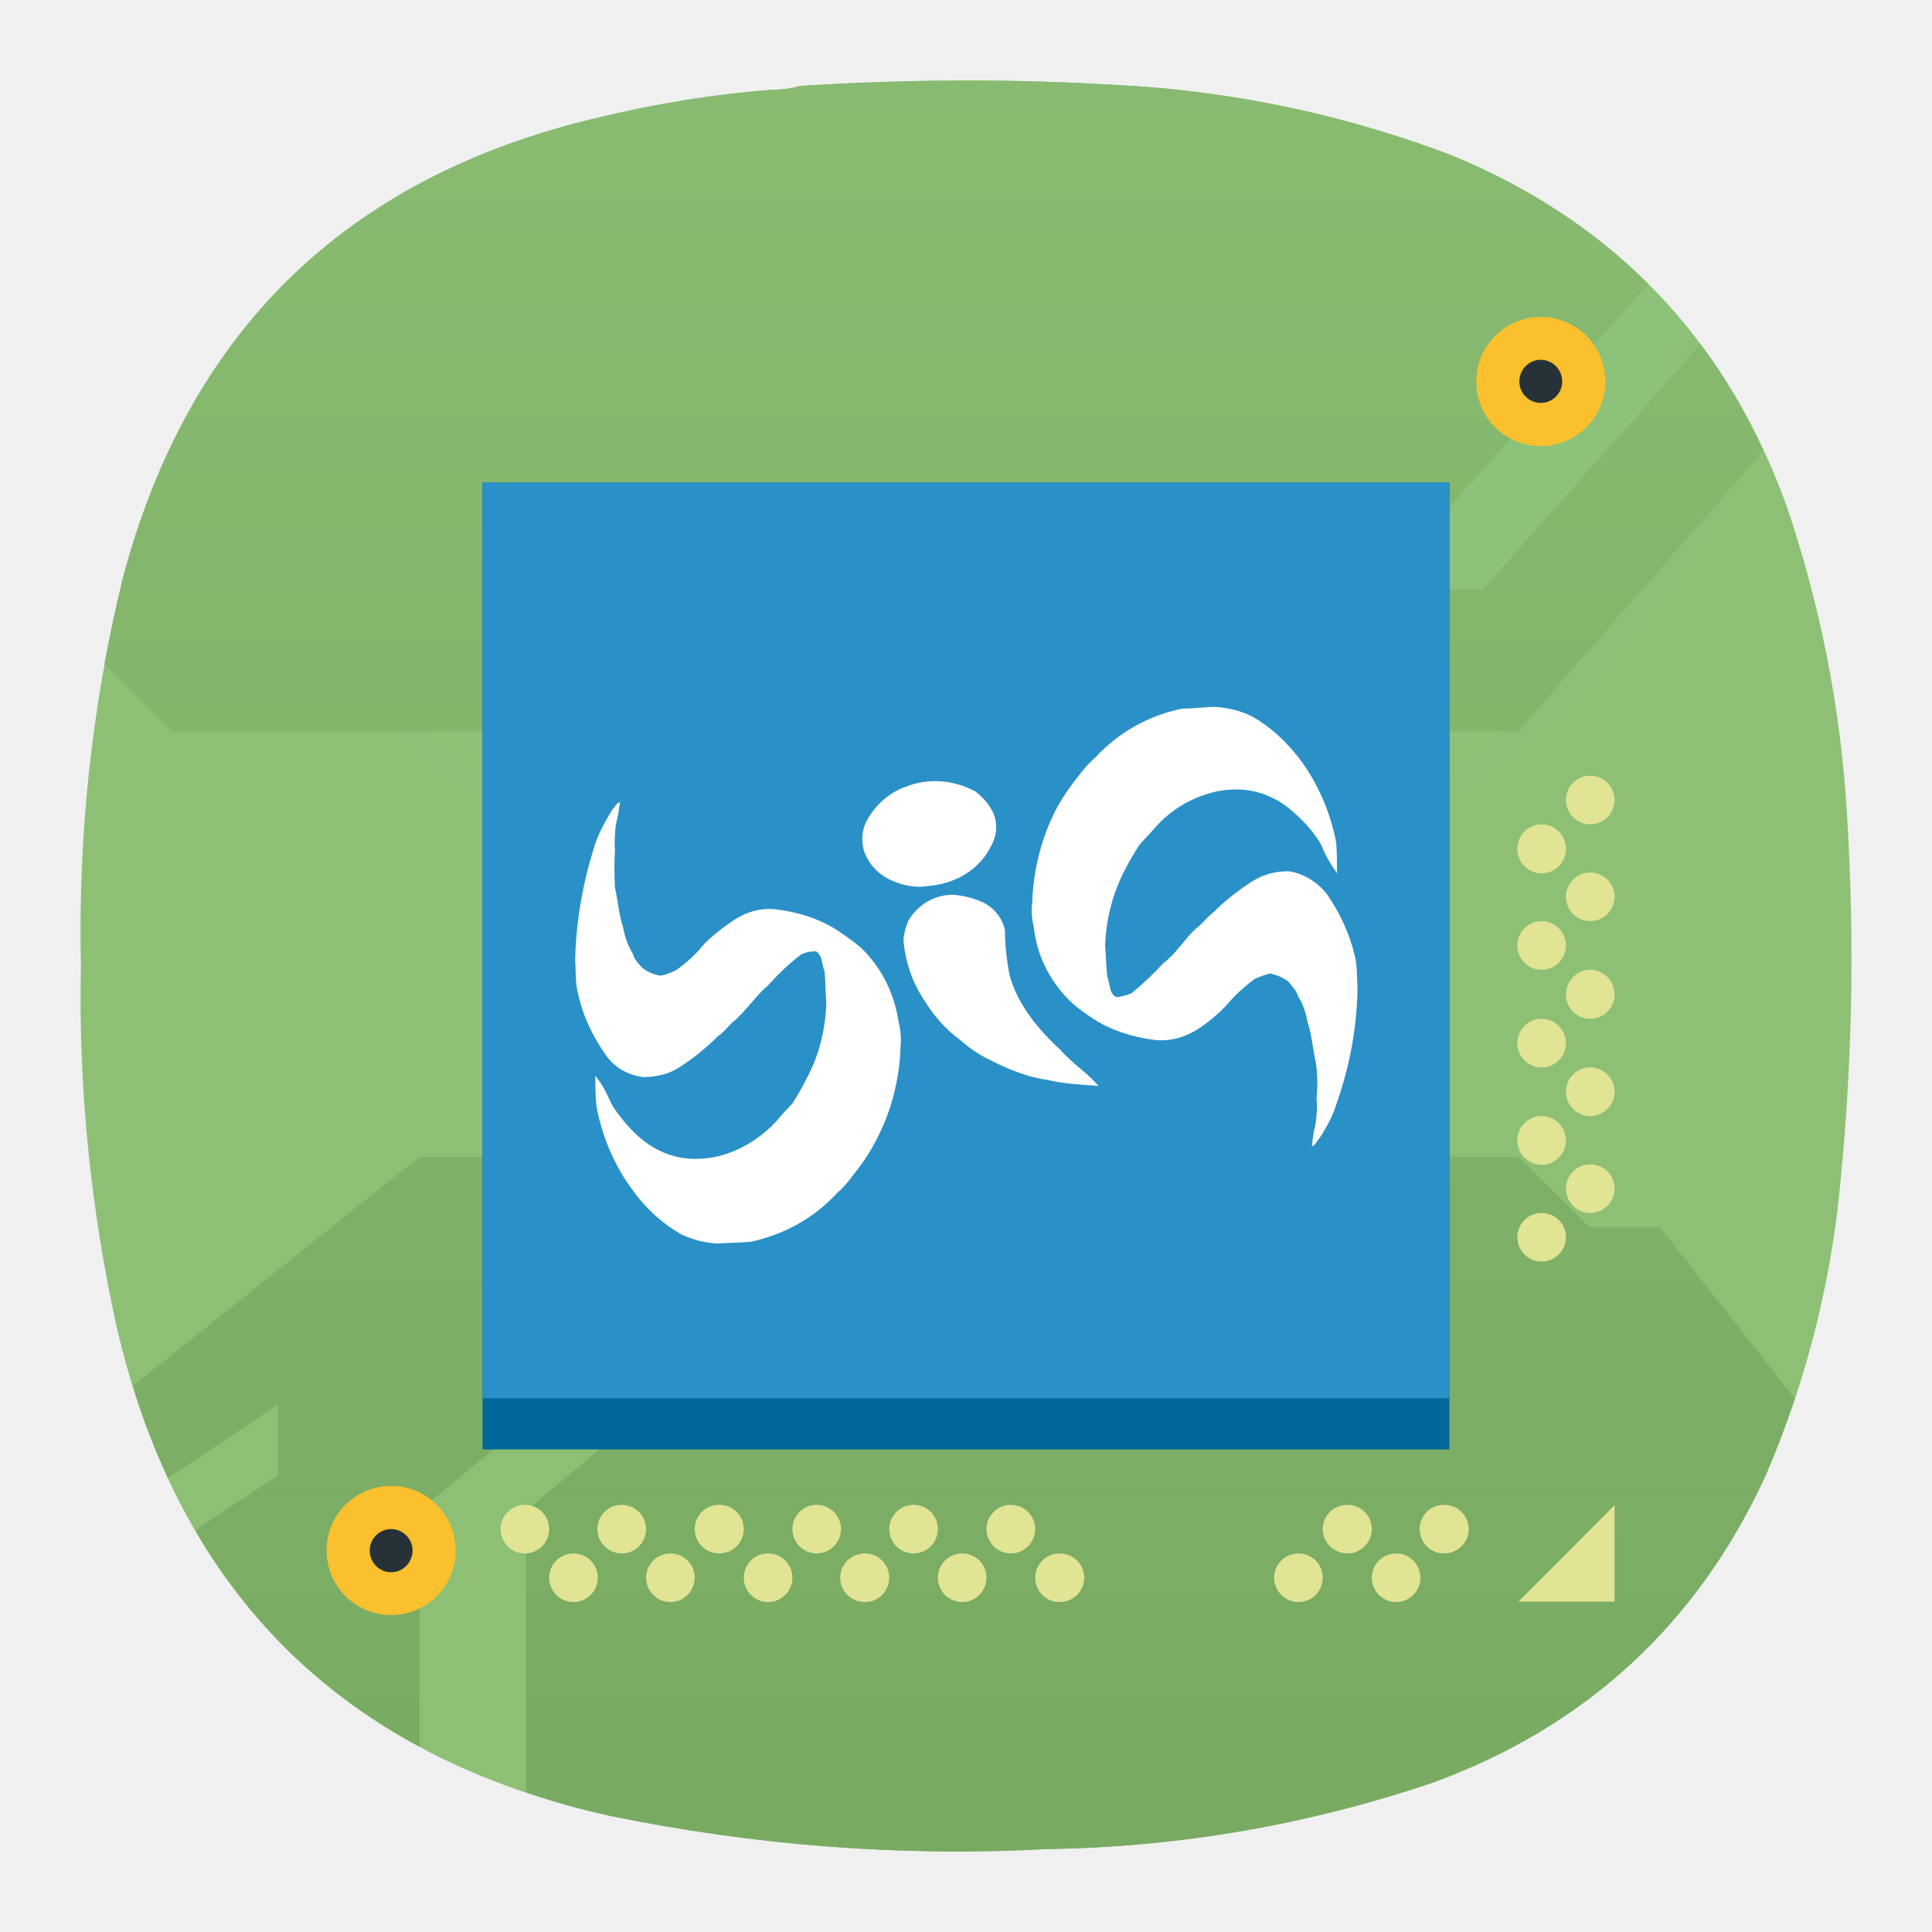
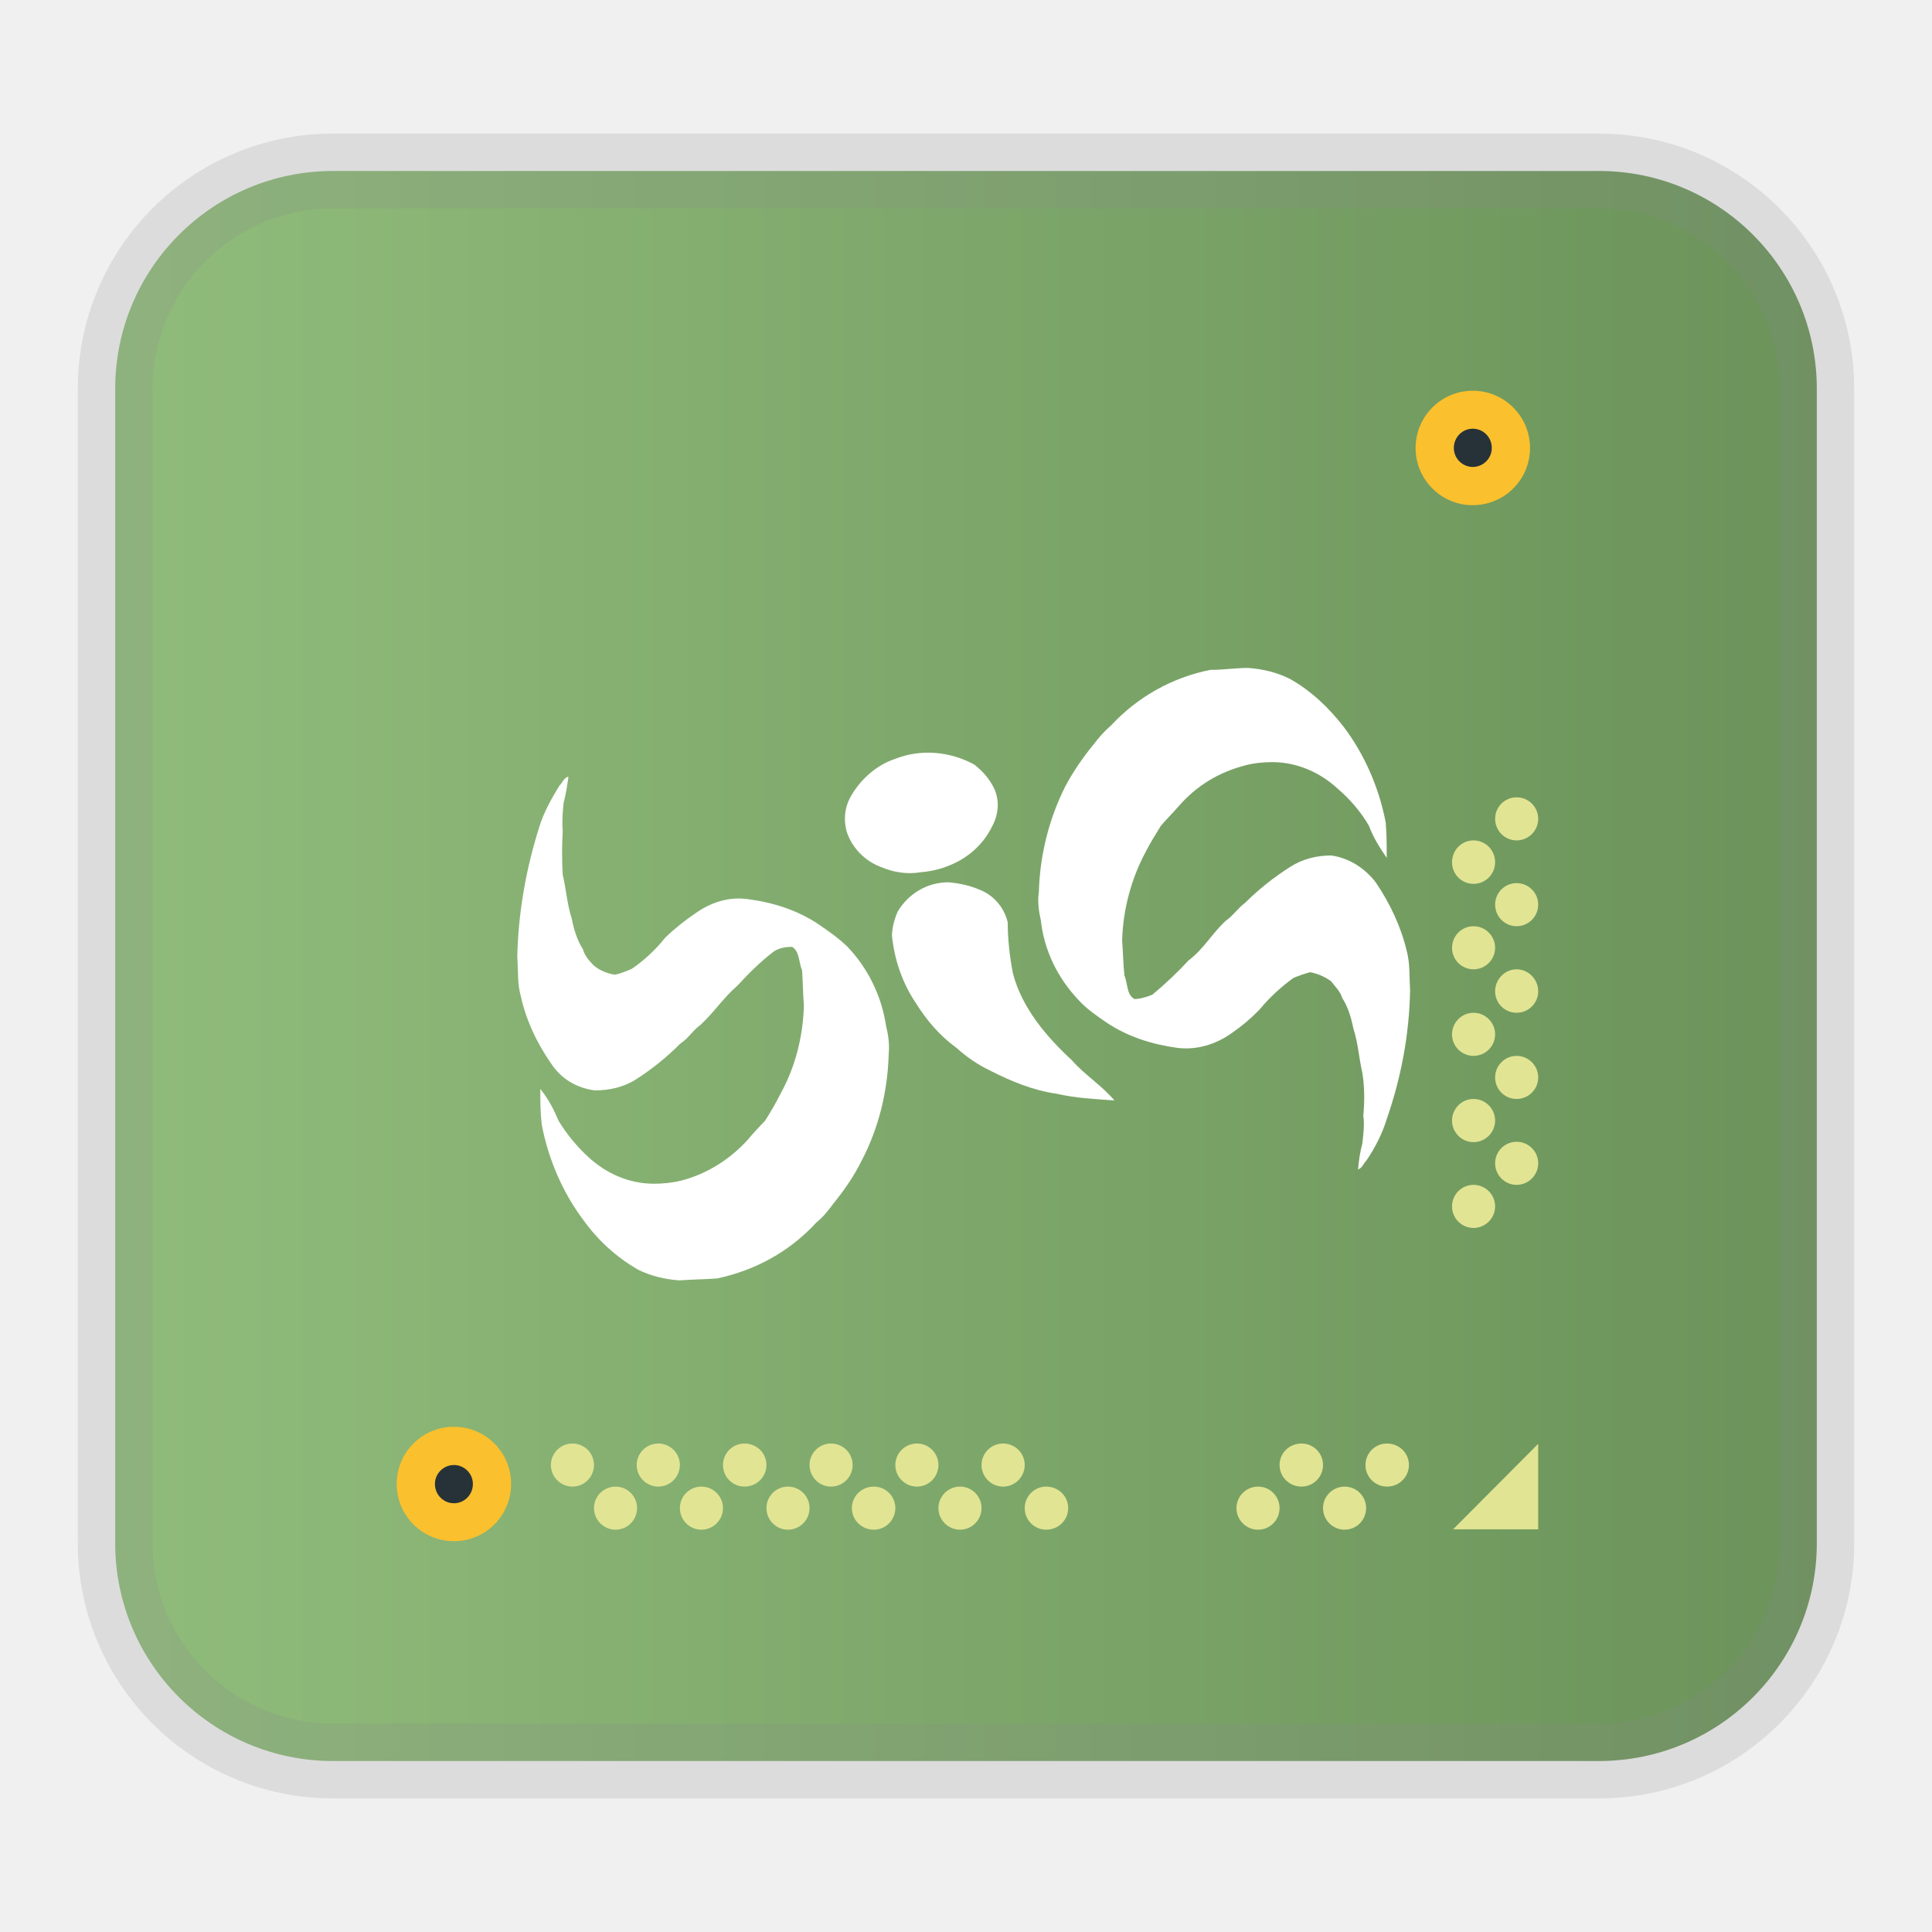
- <svg xmlns="http://www.w3.org/2000/svg" xmlns:xlink="http://www.w3.org/1999/xlink" height="24" width="24" version="1.1" id="svg691" xml:space="preserve">
-   <defs id="defs695">
-     <radialGradient id="paint0_radial_1_5" cx="0" cy="0" r="1" gradientUnits="userSpaceOnUse" gradientTransform="matrix(0,11,-11,0,11.99999,1.000015)">
-       <stop stop-color="#8ACB8D" id="stop6" />
-       <stop offset="1" stop-color="#4CAF50" id="stop8" style="stop-color:#8dc075;stop-opacity:1;" />
-     </radialGradient>
-     <radialGradient id="paint0_radial_1_5-3" cx="0" cy="0" r="1" gradientUnits="userSpaceOnUse" gradientTransform="matrix(0,11,-11,0,11.99999,1.000015)">
-       <stop stop-color="#8ACB8D" id="stop6-5" />
-       <stop offset="1" stop-color="#4CAF50" id="stop8-6" style="stop-color:#8dc075;stop-opacity:1;" />
-     </radialGradient>
-     <radialGradient fx="0" fy="0" cx="0" cy="0" r="1" gradientUnits="userSpaceOnUse" gradientTransform="matrix(0,8.25,-8.25,0,8.999991,0.750011)" spreadMethod="pad" id="radialGradient8603">
-       <stop style="stop-opacity:1;stop-color:#8acb8d" offset="0" id="stop8599" />
-       <stop style="stop-opacity:1;stop-color:#8dc075" offset="1" id="stop8601" />
-     </radialGradient>
-     <linearGradient x1="11.182" y1="-5.212" x2="11.182" y2="44.81" gradientUnits="userSpaceOnUse" gradientTransform="scale(0.75)" spreadMethod="pad" id="linearGradient8621">
-       <stop style="stop-opacity:1;stop-color:#8dc075" offset="0" id="stop8617" />
-       <stop style="stop-opacity:1;stop-color:#699953" offset="1" id="stop8619" />
+ <svg xmlns="http://www.w3.org/2000/svg" width="24" height="24" fill="none" version="1.1">
+   <defs>
+     <linearGradient id="a" x1="1.431" x2="22.569" y1="12" y2="12" gradientUnits="userSpaceOnUse">
+       <stop stop-color="#85b66e" offset="0" />
+       <stop stop-color="#5c8849" offset="1" />
    </linearGradient>
-     <radialGradient fx="0" fy="0" cx="0" cy="0" r="1" gradientUnits="userSpaceOnUse" gradientTransform="matrix(0,8.25,-8.25,0,8.999991,0.750011)" spreadMethod="pad" id="radialGradient8603-4">
-       <stop style="stop-opacity:1;stop-color:#8acb8d" offset="0" id="stop8599-7" />
-       <stop style="stop-opacity:1;stop-color:#8dc075" offset="1" id="stop8601-6" />
-     </radialGradient>
-     <linearGradient xlink:href="#linearGradient8621" id="linearGradient9089" gradientUnits="userSpaceOnUse" gradientTransform="scale(0.75)" x1="11.182" y1="-5.212" x2="11.182" y2="44.81" spreadMethod="pad" />
  </defs>
-   <linearGradient id="e" gradientUnits="userSpaceOnUse" x1="392.571" x2="406.571" xlink:href="#a" y1="539.798" y2="553.798" gradientTransform="translate(-349.5554,-533.6764)" />
-   <linearGradient id="h" gradientUnits="userSpaceOnUse" x1="391.571" x2="397.571" xlink:href="#b" y1="537.798" y2="543.798" gradientTransform="translate(-349.5554,-533.6764)" />
-   <linearGradient id="d" gradientUnits="userSpaceOnUse" x1="378.571" x2="378.571" y1="553.798" y2="525.798" gradientTransform="translate(-349.5554,-533.6764)">
-     <stop offset="0" stop-color="#63984b" id="stop641" />
-     <stop offset="1" stop-color="#8fc278" id="stop643" />
-   </linearGradient>
-   <linearGradient id="f" gradientUnits="userSpaceOnUse" x1="402.571" x2="402.571" y1="549.798" y2="529.798" gradientTransform="translate(-349.5554,-533.6764)">
-     <stop offset="0" stop-color="#197cf1" id="stop646" />
-     <stop offset="1" stop-color="#20bcfa" id="stop648" />
-   </linearGradient>
-   <linearGradient id="a" gradientUnits="userSpaceOnUse" x1="402.571" x2="406.571" xlink:href="#b" y1="529.798" y2="533.798">
-     <stop offset="0" id="stop651" />
-     <stop offset="1" stop-opacity="0" id="stop653" />
-   </linearGradient>
-   <linearGradient id="c" gradientUnits="userSpaceOnUse" x1="-50" x2="-22.15">
-     <stop offset="0" stop-color="#7cbaf8" id="stop656" />
-     <stop offset="1" stop-color="#f4fcff" id="stop658" />
-   </linearGradient>
-   <linearGradient id="g" gradientUnits="userSpaceOnUse" x1="18" x2="18" xlink:href="#c" y1="24" y2="8" gradientTransform="translate(27.01561,-9.878377)" />
-   <linearGradient id="i" gradientUnits="userSpaceOnUse" x1="399.571" x2="399.571" xlink:href="#c" y1="547.798" y2="531.798" gradientTransform="translate(-349.5554,-533.6764)" />
-   <linearGradient id="j" gradientUnits="userSpaceOnUse" x1="398.571" x2="398.571" xlink:href="#c" y1="547.798" y2="531.798" gradientTransform="translate(-349.5554,-533.6764)" />
-   <linearGradient id="b" gradientUnits="userSpaceOnUse" x1="802.643" x2="816.643" y1="36.236" y2="50.236">
-     <stop offset="0" stop-color="#292c2f" id="stop664" />
-     <stop offset="1" stop-opacity="0" id="stop666" />
-   </linearGradient>
-   <g id="g9428" transform="translate(44.06575,9.231091)">
-     <g id="g8587-9" transform="matrix(1.333333,0,0,1.333333,-44.0662,-9.231021)">
-       <g id="g8589-3">
-         <g id="g8591-7">
-           <g id="g8597-4">
-             <path d="m 7.195,0.836 c 0.09,0 0.176,-0.012 0.258,-0.035 1.078,-0.071 2.156,-0.067 3.231,0.008 0.976,0.078 1.921,0.289 2.836,0.636 1.519,0.625 2.558,1.711 3.121,3.254 0.316,0.93 0.507,1.887 0.566,2.867 0.078,1.235 0.051,2.465 -0.086,3.696 -0.105,0.863 -0.328,1.691 -0.672,2.488 -0.637,1.383 -1.672,2.336 -3.101,2.859 C 12.191,17 11,17.207 9.773,17.227 8.398,17.301 7.035,17.195 5.684,16.918 3.203,16.367 1.668,14.852 1.09,12.375 0.844,11.262 0.73,10.133 0.754,8.992 0.727,7.781 0.855,6.582 1.141,5.402 1.75,3.09 3.219,1.656 5.547,1.102 6.09,0.969 6.641,0.879 7.195,0.836 Z" style="fill:url(#radialGradient8603-4);fill-rule:evenodd;stroke:none" id="path8605-5" />
-           </g>
-         </g>
-       </g>
-       <g id="g8607-2">
-         <g id="g8609-5">
-           <g id="g8615-4">
-             <path d="M 9.07,0.75 C 8.531,0.75 7.992,0.766 7.453,0.801 7.371,0.824 7.285,0.836 7.195,0.836 6.641,0.879 6.09,0.969 5.547,1.102 3.219,1.656 1.75,3.09 1.141,5.402 1.078,5.664 1.023,5.926 0.973,6.188 L 1.602,6.812 H 14.145 L 16.43,4.199 C 16.266,3.84 16.07,3.508 15.844,3.207 L 13.816,5.492 H 12.824 L 15.355,2.645 C 14.852,2.141 14.242,1.742 13.52,1.445 12.605,1.098 11.66,0.887 10.684,0.809 10.145,0.773 9.609,0.75 9.07,0.75 Z M 3.91,10.777 1.238,12.914 c 0.09,0.301 0.203,0.586 0.328,0.856 L 2.59,13.086 v 0.66 l -0.77,0.512 c 0.504,0.867 1.203,1.539 2.09,2.015 v -2.199 l 1.981,-1.648 h 0.992 l -1.981,1.648 v 2.625 c 0.25,0.086 0.508,0.16 0.782,0.219 1.351,0.277 2.714,0.383 4.089,0.309 1.227,-0.02 2.415,-0.227 3.575,-0.618 1.429,-0.523 2.464,-1.476 3.101,-2.859 0.102,-0.234 0.192,-0.477 0.274,-0.719 l -1.258,-1.597 h -0.656 l -0.664,-0.657 z" style="fill:url(#linearGradient9089);stroke:none" id="path8623-7" />
-           </g>
-         </g>
-       </g>
-       <path d="m 4.496,4.496 h 9.008 v 9.008 H 4.496 Z" style="fill:#016899;fill-opacity:1;fill-rule:nonzero;stroke:none" id="path8625-4" />
-       <path d="m 4.496,4.496 h 9.008 v 8.531 H 4.496 Z" style="fill:#2a90c8;fill-opacity:1;fill-rule:nonzero;stroke:none" id="path8627-4" />
-       <path d="M 8.445,7.328 C 8.652,7.246 8.891,7.266 9.09,7.375 9.16,7.43 9.215,7.492 9.254,7.574 9.297,7.672 9.289,7.781 9.234,7.883 9.172,8.008 9.07,8.109 8.945,8.172 8.852,8.219 8.754,8.246 8.652,8.254 8.543,8.273 8.426,8.254 8.328,8.211 8.199,8.164 8.09,8.055 8.047,7.918 8.02,7.809 8.035,7.711 8.09,7.621 8.172,7.484 8.301,7.375 8.445,7.328 Z" style="fill:#ffffff;fill-opacity:1;fill-rule:nonzero;stroke:none" id="path8629-3" />
-       <path d="m 8.465,8.574 c 0.09,-0.148 0.242,-0.238 0.414,-0.238 0.094,0.008 0.176,0.027 0.258,0.062 0.117,0.047 0.199,0.149 0.226,0.266 0,0.137 0.016,0.281 0.043,0.418 0.074,0.281 0.274,0.516 0.481,0.707 0.101,0.117 0.246,0.207 0.347,0.328 C 10.07,10.105 9.914,10.098 9.762,10.062 9.57,10.035 9.391,9.961 9.215,9.871 9.117,9.824 9.027,9.762 8.945,9.688 8.809,9.59 8.699,9.461 8.609,9.316 8.5,9.152 8.438,8.965 8.418,8.773 c 0,-0.066 0.02,-0.136 0.047,-0.199 z" style="fill:#ffffff;fill-opacity:1;fill-rule:nonzero;stroke:none" id="path8631-0" />
-       <path d="m 10.207,7.055 c 0.219,-0.235 0.5,-0.391 0.809,-0.453 0.109,0 0.207,-0.016 0.308,-0.016 0.117,0.008 0.235,0.035 0.344,0.09 0.172,0.097 0.316,0.234 0.437,0.39 0.172,0.227 0.29,0.5 0.344,0.782 0.008,0.097 0.008,0.187 0.008,0.289 C 12.402,8.055 12.348,7.973 12.312,7.875 12.25,7.766 12.156,7.656 12.059,7.574 11.914,7.438 11.723,7.355 11.523,7.355 11.449,7.355 11.367,7.363 11.297,7.383 11.086,7.438 10.906,7.547 10.762,7.711 10.715,7.766 10.66,7.82 10.613,7.875 10.57,7.945 10.523,8.02 10.488,8.09 10.371,8.309 10.305,8.555 10.297,8.809 10.305,8.91 10.305,9 10.316,9.098 c 0.028,0.066 0.016,0.156 0.082,0.191 0.043,0 0.098,-0.016 0.145,-0.035 0.109,-0.09 0.207,-0.184 0.297,-0.281 0.121,-0.09 0.191,-0.219 0.301,-0.321 0.062,-0.043 0.101,-0.105 0.164,-0.152 0.109,-0.109 0.234,-0.207 0.363,-0.289 0.102,-0.066 0.219,-0.094 0.336,-0.094 0.144,0.02 0.273,0.102 0.363,0.219 0.117,0.172 0.207,0.363 0.254,0.562 0.027,0.102 0.02,0.211 0.027,0.321 -0.007,0.363 -0.074,0.715 -0.191,1.051 -0.035,0.117 -0.098,0.238 -0.164,0.335 -0.027,0.028 -0.035,0.063 -0.07,0.075 0.007,-0.075 0.015,-0.137 0.035,-0.211 0.008,-0.071 0.019,-0.153 0.008,-0.227 0.011,-0.117 0.011,-0.234 -0.008,-0.351 C 12.23,9.77 12.223,9.645 12.184,9.527 12.168,9.445 12.141,9.352 12.094,9.281 12.078,9.227 12.039,9.191 12.004,9.145 11.957,9.109 11.895,9.082 11.832,9.07 11.785,9.082 11.742,9.098 11.695,9.117 11.594,9.191 11.504,9.273 11.422,9.371 11.352,9.445 11.277,9.508 11.188,9.57 11.059,9.66 10.906,9.707 10.75,9.688 10.543,9.66 10.344,9.598 10.168,9.48 10.09,9.426 10.008,9.371 9.941,9.297 9.77,9.117 9.66,8.891 9.633,8.645 9.617,8.574 9.605,8.492 9.617,8.418 9.625,8.117 9.699,7.82 9.832,7.555 9.898,7.43 9.98,7.312 10.07,7.203 10.105,7.156 10.152,7.102 10.207,7.055 Z" style="fill:#ffffff;fill-opacity:1;fill-rule:nonzero;stroke:none" id="path8633-7" />
-       <path d="M 7.801,11.113 C 7.582,11.352 7.301,11.504 6.992,11.57 6.891,11.578 6.785,11.578 6.684,11.586 6.566,11.578 6.449,11.551 6.34,11.496 6.168,11.395 6.02,11.262 5.902,11.098 5.73,10.871 5.613,10.598 5.559,10.316 5.547,10.215 5.547,10.125 5.547,10.023 c 0.066,0.082 0.109,0.165 0.148,0.258 0.063,0.106 0.153,0.215 0.243,0.297 0.148,0.137 0.335,0.219 0.539,0.219 0.07,0 0.152,-0.008 0.226,-0.027 C 6.91,10.715 7.094,10.598 7.238,10.441 7.281,10.387 7.336,10.332 7.383,10.281 7.43,10.207 7.473,10.133 7.508,10.062 7.629,9.844 7.691,9.598 7.699,9.344 7.691,9.246 7.691,9.152 7.684,9.055 7.656,8.988 7.664,8.898 7.602,8.863 7.555,8.863 7.5,8.871 7.457,8.898 7.348,8.98 7.246,9.082 7.156,9.18 7.047,9.273 6.965,9.398 6.855,9.5 6.793,9.543 6.758,9.609 6.691,9.652 6.582,9.762 6.457,9.863 6.328,9.945 6.23,10.008 6.113,10.035 5.992,10.035 5.848,10.016 5.723,9.945 5.641,9.824 5.52,9.652 5.43,9.461 5.387,9.262 5.359,9.164 5.367,9.055 5.359,8.945 5.367,8.582 5.43,8.227 5.539,7.883 5.574,7.766 5.641,7.648 5.703,7.547 5.73,7.52 5.738,7.484 5.777,7.473 5.766,7.547 5.758,7.609 5.738,7.684 5.73,7.754 5.723,7.836 5.73,7.918 5.723,8.035 5.723,8.156 5.73,8.273 5.758,8.391 5.766,8.52 5.805,8.637 5.82,8.719 5.848,8.809 5.895,8.883 5.91,8.938 5.949,8.98 5.984,9.016 6.031,9.055 6.094,9.082 6.156,9.09 6.203,9.082 6.246,9.062 6.293,9.043 6.395,8.973 6.484,8.891 6.566,8.789 6.637,8.719 6.73,8.645 6.812,8.59 6.938,8.5 7.082,8.453 7.238,8.473 7.445,8.5 7.645,8.562 7.82,8.68 c 0.078,0.054 0.16,0.109 0.235,0.183 0.172,0.18 0.281,0.41 0.316,0.653 0.02,0.074 0.027,0.156 0.02,0.226 -0.008,0.301 -0.082,0.602 -0.219,0.863 -0.063,0.129 -0.145,0.247 -0.234,0.356 -0.04,0.055 -0.083,0.109 -0.137,0.152 z" style="fill:#ffffff;fill-opacity:1;fill-rule:nonzero;stroke:none" id="path8635-8" />
-       <path d="m 5.117,14.246 c 0,0.125 -0.101,0.227 -0.226,0.227 -0.125,0 -0.227,-0.102 -0.227,-0.227 0,-0.125 0.102,-0.226 0.227,-0.226 0.125,0 0.226,0.101 0.226,0.226 z" style="fill:#e1e493;fill-opacity:1;fill-rule:nonzero;stroke:none" id="path8637-6" />
-       <path d="m 6.02,14.246 c 0,0.125 -0.102,0.227 -0.227,0.227 -0.125,0 -0.227,-0.102 -0.227,-0.227 0,-0.125 0.102,-0.226 0.227,-0.226 0.125,0 0.227,0.101 0.227,0.226 z" style="fill:#e1e493;fill-opacity:1;fill-rule:nonzero;stroke:none" id="path8639-8" />
-       <path d="m 5.57,14.699 c 0,0.125 -0.101,0.227 -0.226,0.227 -0.125,0 -0.227,-0.102 -0.227,-0.227 0,-0.125 0.102,-0.226 0.227,-0.226 0.125,0 0.226,0.101 0.226,0.226 z" style="fill:#e1e493;fill-opacity:1;fill-rule:nonzero;stroke:none" id="path8641-8" />
-       <path d="m 6.473,14.699 c 0,0.125 -0.102,0.227 -0.227,0.227 -0.125,0 -0.226,-0.102 -0.226,-0.227 0,-0.125 0.101,-0.226 0.226,-0.226 0.125,0 0.227,0.101 0.227,0.226 z" style="fill:#e1e493;fill-opacity:1;fill-rule:nonzero;stroke:none" id="path8643-4" />
-       <path d="m 6.93,14.246 c 0,0.125 -0.102,0.227 -0.231,0.227 -0.125,0 -0.226,-0.102 -0.226,-0.227 0,-0.125 0.101,-0.226 0.226,-0.226 0.129,0 0.231,0.101 0.231,0.226 z" style="fill:#e1e493;fill-opacity:1;fill-rule:nonzero;stroke:none" id="path8645-3" />
-       <path d="m 7.836,14.246 c 0,0.125 -0.102,0.227 -0.227,0.227 -0.125,0 -0.226,-0.102 -0.226,-0.227 0,-0.125 0.101,-0.226 0.226,-0.226 0.125,0 0.227,0.101 0.227,0.226 z" style="fill:#e1e493;fill-opacity:1;fill-rule:nonzero;stroke:none" id="path8647-1" />
-       <path d="m 7.383,14.699 c 0,0.125 -0.102,0.227 -0.227,0.227 -0.125,0 -0.226,-0.102 -0.226,-0.227 0,-0.125 0.101,-0.226 0.226,-0.226 0.125,0 0.227,0.101 0.227,0.226 z" style="fill:#e1e493;fill-opacity:1;fill-rule:nonzero;stroke:none" id="path8649-4" />
-       <path d="m 8.285,14.699 c 0,0.125 -0.101,0.227 -0.226,0.227 -0.129,0 -0.231,-0.102 -0.231,-0.227 0,-0.125 0.102,-0.226 0.231,-0.226 0.125,0 0.226,0.101 0.226,0.226 z" style="fill:#e1e493;fill-opacity:1;fill-rule:nonzero;stroke:none" id="path8651-9" />
-       <path d="m 8.738,14.246 c 0,0.125 -0.101,0.227 -0.226,0.227 -0.125,0 -0.227,-0.102 -0.227,-0.227 0,-0.125 0.102,-0.226 0.227,-0.226 0.125,0 0.226,0.101 0.226,0.226 z" style="fill:#e1e493;fill-opacity:1;fill-rule:nonzero;stroke:none" id="path8653-2" />
-       <path d="m 9.645,14.246 c 0,0.125 -0.102,0.227 -0.227,0.227 -0.125,0 -0.227,-0.102 -0.227,-0.227 0,-0.125 0.102,-0.226 0.227,-0.226 0.125,0 0.227,0.101 0.227,0.226 z" style="fill:#e1e493;fill-opacity:1;fill-rule:nonzero;stroke:none" id="path8655-0" />
-       <path d="m 9.191,14.699 c 0,0.125 -0.101,0.227 -0.226,0.227 -0.125,0 -0.227,-0.102 -0.227,-0.227 0,-0.125 0.102,-0.226 0.227,-0.226 0.125,0 0.226,0.101 0.226,0.226 z" style="fill:#e1e493;fill-opacity:1;fill-rule:nonzero;stroke:none" id="path8657-6" />
-       <path d="m 14.59,11.527 c 0,0.125 -0.102,0.227 -0.227,0.227 -0.125,0 -0.226,-0.102 -0.226,-0.227 0,-0.125 0.101,-0.226 0.226,-0.226 0.125,0 0.227,0.101 0.227,0.226 z" style="fill:#e1e493;fill-opacity:1;fill-rule:nonzero;stroke:none" id="path8659-8" />
-       <path d="m 14.59,10.625 c 0,0.125 -0.102,0.227 -0.227,0.227 -0.125,0 -0.226,-0.102 -0.226,-0.227 0,-0.125 0.101,-0.227 0.226,-0.227 0.125,0 0.227,0.102 0.227,0.227 z" style="fill:#e1e493;fill-opacity:1;fill-rule:nonzero;stroke:none" id="path8661-9" />
-       <path d="m 15.043,11.074 c 0,0.125 -0.102,0.227 -0.227,0.227 -0.125,0 -0.226,-0.102 -0.226,-0.227 0,-0.125 0.101,-0.226 0.226,-0.226 0.125,0 0.227,0.101 0.227,0.226 z" style="fill:#e1e493;fill-opacity:1;fill-rule:nonzero;stroke:none" id="path8663-2" />
-       <path d="m 15.043,10.172 c 0,0.125 -0.102,0.226 -0.227,0.226 -0.125,0 -0.226,-0.101 -0.226,-0.226 0,-0.125 0.101,-0.227 0.226,-0.227 0.125,0 0.227,0.102 0.227,0.227 z" style="fill:#e1e493;fill-opacity:1;fill-rule:nonzero;stroke:none" id="path8665-6" />
-       <path d="m 14.59,9.719 c 0,0.125 -0.102,0.226 -0.227,0.226 -0.125,0 -0.226,-0.101 -0.226,-0.226 0,-0.125 0.101,-0.227 0.226,-0.227 0.125,0 0.227,0.102 0.227,0.227 z" style="fill:#e1e493;fill-opacity:1;fill-rule:nonzero;stroke:none" id="path8667-6" />
-       <path d="m 14.59,8.809 c 0,0.125 -0.102,0.226 -0.227,0.226 -0.125,0 -0.226,-0.101 -0.226,-0.226 0,-0.125 0.101,-0.227 0.226,-0.227 0.125,0 0.227,0.102 0.227,0.227 z" style="fill:#e1e493;fill-opacity:1;fill-rule:nonzero;stroke:none" id="path8669-4" />
-       <path d="m 15.043,9.266 c 0,0.125 -0.102,0.226 -0.227,0.226 -0.125,0 -0.226,-0.101 -0.226,-0.226 0,-0.125 0.101,-0.231 0.226,-0.231 0.125,0 0.227,0.106 0.227,0.231 z" style="fill:#e1e493;fill-opacity:1;fill-rule:nonzero;stroke:none" id="path8671-9" />
-       <path d="m 15.043,8.355 c 0,0.125 -0.102,0.227 -0.227,0.227 -0.125,0 -0.226,-0.102 -0.226,-0.227 0,-0.125 0.101,-0.226 0.226,-0.226 0.125,0 0.227,0.101 0.227,0.226 z" style="fill:#e1e493;fill-opacity:1;fill-rule:nonzero;stroke:none" id="path8673-5" />
-       <path d="m 14.59,7.91 c 0,0.125 -0.102,0.227 -0.227,0.227 -0.125,0 -0.226,-0.102 -0.226,-0.227 0,-0.129 0.101,-0.23 0.226,-0.23 0.125,0 0.227,0.101 0.227,0.23 z" style="fill:#e1e493;fill-opacity:1;fill-rule:nonzero;stroke:none" id="path8675-0" />
-       <path d="m 15.043,7.453 c 0,0.125 -0.102,0.227 -0.227,0.227 -0.125,0 -0.226,-0.102 -0.226,-0.227 0,-0.125 0.101,-0.226 0.226,-0.226 0.125,0 0.227,0.101 0.227,0.226 z" style="fill:#e1e493;fill-opacity:1;fill-rule:nonzero;stroke:none" id="path8677-4" />
-       <path d="m 12.324,14.699 c 0,0.125 -0.101,0.227 -0.226,0.227 -0.125,0 -0.227,-0.102 -0.227,-0.227 0,-0.125 0.102,-0.226 0.227,-0.226 0.125,0 0.226,0.101 0.226,0.226 z" style="fill:#e1e493;fill-opacity:1;fill-rule:nonzero;stroke:none" id="path8679-8" />
-       <path d="m 12.781,14.246 c 0,0.125 -0.101,0.227 -0.226,0.227 -0.129,0 -0.231,-0.102 -0.231,-0.227 0,-0.125 0.102,-0.226 0.231,-0.226 0.125,0 0.226,0.101 0.226,0.226 z" style="fill:#e1e493;fill-opacity:1;fill-rule:nonzero;stroke:none" id="path8681-7" />
-       <path d="m 13.684,14.246 c 0,0.125 -0.102,0.227 -0.231,0.227 -0.125,0 -0.226,-0.102 -0.226,-0.227 0,-0.125 0.101,-0.226 0.226,-0.226 0.129,0 0.231,0.101 0.231,0.226 z" style="fill:#e1e493;fill-opacity:1;fill-rule:nonzero;stroke:none" id="path8683-1" />
-       <path d="m 13.234,14.699 c 0,0.125 -0.101,0.227 -0.226,0.227 -0.125,0 -0.227,-0.102 -0.227,-0.227 0,-0.125 0.102,-0.226 0.227,-0.226 0.125,0 0.226,0.101 0.226,0.226 z" style="fill:#e1e493;fill-opacity:1;fill-rule:nonzero;stroke:none" id="path8685-7" />
-       <path d="m 10.102,14.699 c 0,0.125 -0.102,0.227 -0.231,0.227 -0.125,0 -0.226,-0.102 -0.226,-0.227 0,-0.125 0.101,-0.226 0.226,-0.226 0.129,0 0.231,0.101 0.231,0.226 z" style="fill:#e1e493;fill-opacity:1;fill-rule:nonzero;stroke:none" id="path8687-2" />
-       <path d="m 14.148,14.922 h 0.895 v -0.899 z" style="fill:#e1e493;fill-opacity:1;fill-rule:nonzero;stroke:none" id="path8689-7" />
-       <path d="m 14.957,3.555 c 0,0.332 -0.269,0.601 -0.602,0.601 -0.332,0 -0.601,-0.269 -0.601,-0.601 0,-0.332 0.269,-0.602 0.601,-0.602 0.333,0 0.602,0.27 0.602,0.602 z" style="fill:#fbc02d;fill-opacity:1;fill-rule:nonzero;stroke:none" id="path8691-2" />
-       <path d="m 14.555,3.555 c 0,0.109 -0.09,0.199 -0.2,0.199 -0.109,0 -0.199,-0.09 -0.199,-0.199 0,-0.114 0.09,-0.203 0.199,-0.203 0.11,0 0.2,0.089 0.2,0.203 z" style="fill:#263238;fill-opacity:1;fill-rule:nonzero;stroke:none" id="path8693-2" />
-       <path d="m 4.246,14.445 c 0,0.332 -0.269,0.602 -0.601,0.602 -0.333,0 -0.602,-0.27 -0.602,-0.602 0,-0.332 0.269,-0.601 0.602,-0.601 0.332,0 0.601,0.269 0.601,0.601 z" style="fill:#fbc02d;fill-opacity:1;fill-rule:nonzero;stroke:none" id="path8695-6" />
-       <path d="m 3.844,14.445 c 0,0.114 -0.09,0.203 -0.199,0.203 -0.11,0 -0.2,-0.089 -0.2,-0.203 0,-0.109 0.09,-0.199 0.2,-0.199 0.109,0 0.199,0.09 0.199,0.199 z" style="fill:#263238;fill-opacity:1;fill-rule:nonzero;stroke:none" id="path8697-1" />
+   <rect x="1.431" y="2.124" width="21.138" height="19.752" rx="2.706" fill="url(#a)" opacity=".9" stroke="#808080" stroke-opacity=".2" stroke-width=".929" vector-effect="non-scaling-stroke" style="-inkscape-stroke:hairline" />
+   <g transform="matrix(1.5216 0 0 1.5216 -1.7284 -1.7239)" fill="#fff">
+     <path d="m8.445 7.328c0.207-0.082 0.446-0.062 0.645 0.047 0.07 0.055 0.125 0.117 0.164 0.199 0.043 0.098 0.035 0.207-0.02 0.309-0.062 0.125-0.164 0.226-0.289 0.289-0.093 0.047-0.191 0.074-0.293 0.082-0.109 0.019-0.226 0-0.324-0.043-0.129-0.047-0.238-0.156-0.281-0.293-0.027-0.109-0.012-0.207 0.043-0.297 0.082-0.137 0.211-0.246 0.355-0.293z" />
+     <path d="m8.465 8.574c0.09-0.148 0.242-0.238 0.414-0.238 0.094 8e-3 0.176 0.027 0.258 0.062 0.117 0.047 0.199 0.149 0.226 0.266 0 0.137 0.016 0.281 0.043 0.418 0.074 0.281 0.274 0.516 0.481 0.707 0.101 0.117 0.246 0.207 0.347 0.328-0.164-0.012-0.32-0.019-0.472-0.055-0.192-0.027-0.371-0.101-0.547-0.191-0.098-0.047-0.188-0.109-0.27-0.183-0.136-0.098-0.246-0.227-0.336-0.372-0.109-0.164-0.171-0.351-0.191-0.543 0-0.066 0.02-0.136 0.047-0.199z" />
+     <path d="m10.207 7.055c0.219-0.235 0.5-0.391 0.809-0.453 0.109 0 0.207-0.016 0.308-0.016 0.117 8e-3 0.235 0.035 0.344 0.09 0.172 0.097 0.316 0.234 0.437 0.39 0.172 0.227 0.29 0.5 0.344 0.782 8e-3 0.097 8e-3 0.187 8e-3 0.289-0.055-0.082-0.109-0.164-0.145-0.262-0.062-0.109-0.156-0.219-0.253-0.301-0.145-0.136-0.336-0.219-0.536-0.219-0.074 0-0.156 8e-3 -0.226 0.028-0.211 0.055-0.391 0.164-0.535 0.328-0.047 0.055-0.102 0.109-0.149 0.164-0.043 0.07-0.09 0.145-0.125 0.215-0.117 0.219-0.183 0.465-0.191 0.719 8e-3 0.101 8e-3 0.191 0.019 0.289 0.028 0.066 0.016 0.156 0.082 0.191 0.043 0 0.098-0.016 0.145-0.035 0.109-0.09 0.207-0.184 0.297-0.281 0.121-0.09 0.191-0.219 0.301-0.321 0.062-0.043 0.101-0.105 0.164-0.152 0.109-0.109 0.234-0.207 0.363-0.289 0.102-0.066 0.219-0.094 0.336-0.094 0.144 0.02 0.273 0.102 0.363 0.219 0.117 0.172 0.207 0.363 0.254 0.562 0.027 0.102 0.02 0.211 0.027 0.321-7e-3 0.363-0.074 0.715-0.191 1.051-0.035 0.117-0.098 0.238-0.164 0.335-0.027 0.028-0.035 0.063-0.07 0.075 7e-3 -0.075 0.015-0.137 0.035-0.211 8e-3 -0.071 0.019-0.153 8e-3 -0.227 0.011-0.117 0.011-0.234-8e-3 -0.351-0.028-0.121-0.035-0.246-0.074-0.364-0.016-0.082-0.043-0.175-0.09-0.246-0.016-0.054-0.055-0.09-0.09-0.136-0.047-0.036-0.109-0.063-0.172-0.075-0.047 0.012-0.09 0.028-0.137 0.047-0.101 0.074-0.191 0.156-0.273 0.254-0.07 0.074-0.145 0.137-0.234 0.199-0.129 0.09-0.282 0.137-0.438 0.118-0.207-0.028-0.406-0.09-0.582-0.208-0.078-0.054-0.16-0.109-0.227-0.183-0.171-0.18-0.281-0.406-0.308-0.652-0.016-0.071-0.028-0.153-0.016-0.227 8e-3 -0.301 0.082-0.598 0.215-0.863 0.066-0.125 0.148-0.243 0.238-0.352 0.035-0.047 0.082-0.101 0.137-0.148z" />
+     <path d="m7.801 11.113c-0.219 0.239-0.5 0.391-0.809 0.457-0.101 8e-3 -0.207 8e-3 -0.308 0.016-0.118-8e-3 -0.235-0.035-0.344-0.09-0.172-0.101-0.32-0.234-0.438-0.398-0.172-0.227-0.289-0.5-0.343-0.782-0.012-0.101-0.012-0.191-0.012-0.293 0.066 0.082 0.109 0.165 0.148 0.258 0.063 0.106 0.153 0.215 0.243 0.297 0.148 0.137 0.335 0.219 0.539 0.219 0.07 0 0.152-8e-3 0.226-0.027 0.207-0.055 0.391-0.172 0.535-0.329 0.043-0.054 0.098-0.109 0.145-0.16 0.047-0.074 0.09-0.148 0.125-0.219 0.121-0.218 0.183-0.464 0.191-0.718-8e-3 -0.098-8e-3 -0.192-0.015-0.289-0.028-0.067-0.02-0.157-0.082-0.192-0.047 0-0.102 8e-3 -0.145 0.035-0.109 0.082-0.211 0.184-0.301 0.282-0.109 0.093-0.191 0.218-0.301 0.32-0.062 0.043-0.097 0.109-0.164 0.152-0.109 0.11-0.234 0.211-0.363 0.293-0.098 0.063-0.215 0.09-0.336 0.09-0.144-0.019-0.269-0.09-0.351-0.211-0.121-0.172-0.211-0.363-0.254-0.562-0.028-0.098-0.02-0.207-0.028-0.317 8e-3 -0.363 0.071-0.718 0.18-1.062 0.035-0.117 0.102-0.235 0.164-0.336 0.027-0.027 0.035-0.063 0.074-0.074-0.011 0.074-0.019 0.136-0.039 0.211-8e-3 0.07-0.015 0.152-8e-3 0.234-7e-3 0.117-7e-3 0.238 0 0.355 0.028 0.118 0.036 0.247 0.075 0.364 0.015 0.082 0.043 0.172 0.09 0.246 0.015 0.055 0.054 0.097 0.089 0.133 0.047 0.039 0.11 0.066 0.172 0.074 0.047-8e-3 0.09-0.028 0.137-0.047 0.102-0.07 0.191-0.152 0.273-0.254 0.071-0.07 0.164-0.144 0.246-0.199 0.126-0.09 0.27-0.137 0.426-0.117 0.207 0.027 0.407 0.089 0.582 0.207 0.078 0.054 0.16 0.109 0.235 0.183 0.172 0.18 0.281 0.41 0.316 0.653 0.02 0.074 0.027 0.156 0.02 0.226-8e-3 0.301-0.082 0.602-0.219 0.863-0.063 0.129-0.145 0.247-0.234 0.356-0.04 0.055-0.083 0.109-0.137 0.152z" />
+   </g>
+   <g transform="matrix(1.1817 0 0 1.1817 1.3319 1.3644)">
+     <g fill="#e1e493">
+       <path d="m5.117 14.246c0 0.125-0.101 0.227-0.226 0.227s-0.227-0.102-0.227-0.227 0.102-0.226 0.227-0.226 0.226 0.101 0.226 0.226z" />
+       <path d="m6.02 14.246c0 0.125-0.102 0.227-0.227 0.227s-0.227-0.102-0.227-0.227 0.102-0.226 0.227-0.226 0.227 0.101 0.227 0.226z" />
+       <path d="m5.57 14.699c0 0.125-0.101 0.227-0.226 0.227s-0.227-0.102-0.227-0.227 0.102-0.226 0.227-0.226 0.226 0.101 0.226 0.226z" />
+       <path d="m6.473 14.699c0 0.125-0.102 0.227-0.227 0.227s-0.226-0.102-0.226-0.227 0.101-0.226 0.226-0.226 0.227 0.101 0.227 0.226z" />
+       <path d="m6.93 14.246c0 0.125-0.102 0.227-0.231 0.227-0.125 0-0.226-0.102-0.226-0.227s0.101-0.226 0.226-0.226c0.129 0 0.231 0.101 0.231 0.226z" />
+       <path d="m7.836 14.246c0 0.125-0.102 0.227-0.227 0.227s-0.226-0.102-0.226-0.227 0.101-0.226 0.226-0.226 0.227 0.101 0.227 0.226z" />
+       <path d="m7.383 14.699c0 0.125-0.102 0.227-0.227 0.227s-0.226-0.102-0.226-0.227 0.101-0.226 0.226-0.226 0.227 0.101 0.227 0.226z" />
+       <path d="m8.285 14.699c0 0.125-0.101 0.227-0.226 0.227-0.129 0-0.231-0.102-0.231-0.227s0.102-0.226 0.231-0.226c0.125 0 0.226 0.101 0.226 0.226z" />
+       <path d="m8.738 14.246c0 0.125-0.101 0.227-0.226 0.227s-0.227-0.102-0.227-0.227 0.102-0.226 0.227-0.226 0.226 0.101 0.226 0.226z" />
+       <path d="m9.645 14.246c0 0.125-0.102 0.227-0.227 0.227s-0.227-0.102-0.227-0.227 0.102-0.226 0.227-0.226 0.227 0.101 0.227 0.226z" />
+       <path d="m9.191 14.699c0 0.125-0.101 0.227-0.226 0.227s-0.227-0.102-0.227-0.227 0.102-0.226 0.227-0.226 0.226 0.101 0.226 0.226z" />
+       <path d="m14.59 11.527c0 0.125-0.102 0.227-0.227 0.227s-0.226-0.102-0.226-0.227 0.101-0.226 0.226-0.226 0.227 0.101 0.227 0.226z" />
+       <path d="m14.59 10.625c0 0.125-0.102 0.227-0.227 0.227s-0.226-0.102-0.226-0.227 0.101-0.227 0.226-0.227 0.227 0.102 0.227 0.227z" />
+       <path d="m15.043 11.074c0 0.125-0.102 0.227-0.227 0.227s-0.226-0.102-0.226-0.227 0.101-0.226 0.226-0.226 0.227 0.101 0.227 0.226z" />
+       <path d="m15.043 10.172c0 0.125-0.102 0.226-0.227 0.226s-0.226-0.101-0.226-0.226 0.101-0.227 0.226-0.227 0.227 0.102 0.227 0.227z" />
+       <path d="m14.59 9.719c0 0.125-0.102 0.226-0.227 0.226s-0.226-0.101-0.226-0.226 0.101-0.227 0.226-0.227 0.227 0.102 0.227 0.227z" />
+       <path d="m14.59 8.809c0 0.125-0.102 0.226-0.227 0.226s-0.226-0.101-0.226-0.226 0.101-0.227 0.226-0.227 0.227 0.102 0.227 0.227z" />
+       <path d="m15.043 9.266c0 0.125-0.102 0.226-0.227 0.226s-0.226-0.101-0.226-0.226 0.101-0.231 0.226-0.231 0.227 0.106 0.227 0.231z" />
+       <path d="m15.043 8.355c0 0.125-0.102 0.227-0.227 0.227s-0.226-0.102-0.226-0.227 0.101-0.226 0.226-0.226 0.227 0.101 0.227 0.226z" />
+       <path d="m14.59 7.91c0 0.125-0.102 0.227-0.227 0.227s-0.226-0.102-0.226-0.227c0-0.129 0.101-0.23 0.226-0.23s0.227 0.101 0.227 0.23z" />
+       <path d="m15.043 7.453c0 0.125-0.102 0.227-0.227 0.227s-0.226-0.102-0.226-0.227 0.101-0.226 0.226-0.226 0.227 0.101 0.227 0.226z" />
+       <path d="m12.324 14.699c0 0.125-0.101 0.227-0.226 0.227s-0.227-0.102-0.227-0.227 0.102-0.226 0.227-0.226 0.226 0.101 0.226 0.226z" />
+       <path d="m12.781 14.246c0 0.125-0.101 0.227-0.226 0.227-0.129 0-0.231-0.102-0.231-0.227s0.102-0.226 0.231-0.226c0.125 0 0.226 0.101 0.226 0.226z" />
+       <path d="m13.684 14.246c0 0.125-0.102 0.227-0.231 0.227-0.125 0-0.226-0.102-0.226-0.227s0.101-0.226 0.226-0.226c0.129 0 0.231 0.101 0.231 0.226z" />
+       <path d="m13.234 14.699c0 0.125-0.101 0.227-0.226 0.227s-0.227-0.102-0.227-0.227 0.102-0.226 0.227-0.226 0.226 0.101 0.226 0.226z" />
+       <path d="m10.102 14.699c0 0.125-0.102 0.227-0.231 0.227-0.125 0-0.226-0.102-0.226-0.227s0.101-0.226 0.226-0.226c0.129 0 0.231 0.101 0.231 0.226z" />
+       <path d="m14.148 14.922h0.895v-0.899z" />
    </g>
+     <path d="m14.957 3.555c0 0.332-0.269 0.601-0.602 0.601-0.332 0-0.601-0.269-0.601-0.601s0.269-0.602 0.601-0.602c0.333 0 0.602 0.27 0.602 0.602z" fill="#fbc02d" />
+     <path d="m14.555 3.555c0 0.109-0.09 0.199-0.2 0.199-0.109 0-0.199-0.09-0.199-0.199 0-0.114 0.09-0.203 0.199-0.203 0.11 0 0.2 0.089 0.2 0.203z" fill="#263238" />
+     <path d="m4.246 14.445c0 0.332-0.269 0.602-0.601 0.602-0.333 0-0.602-0.27-0.602-0.602s0.269-0.601 0.602-0.601c0.332 0 0.601 0.269 0.601 0.601z" fill="#fbc02d" />
+     <path d="m3.844 14.445c0 0.114-0.09 0.203-0.199 0.203-0.11 0-0.2-0.089-0.2-0.203 0-0.109 0.09-0.199 0.2-0.199 0.109 0 0.199 0.09 0.199 0.199z" fill="#263238" />
  </g>
</svg>
